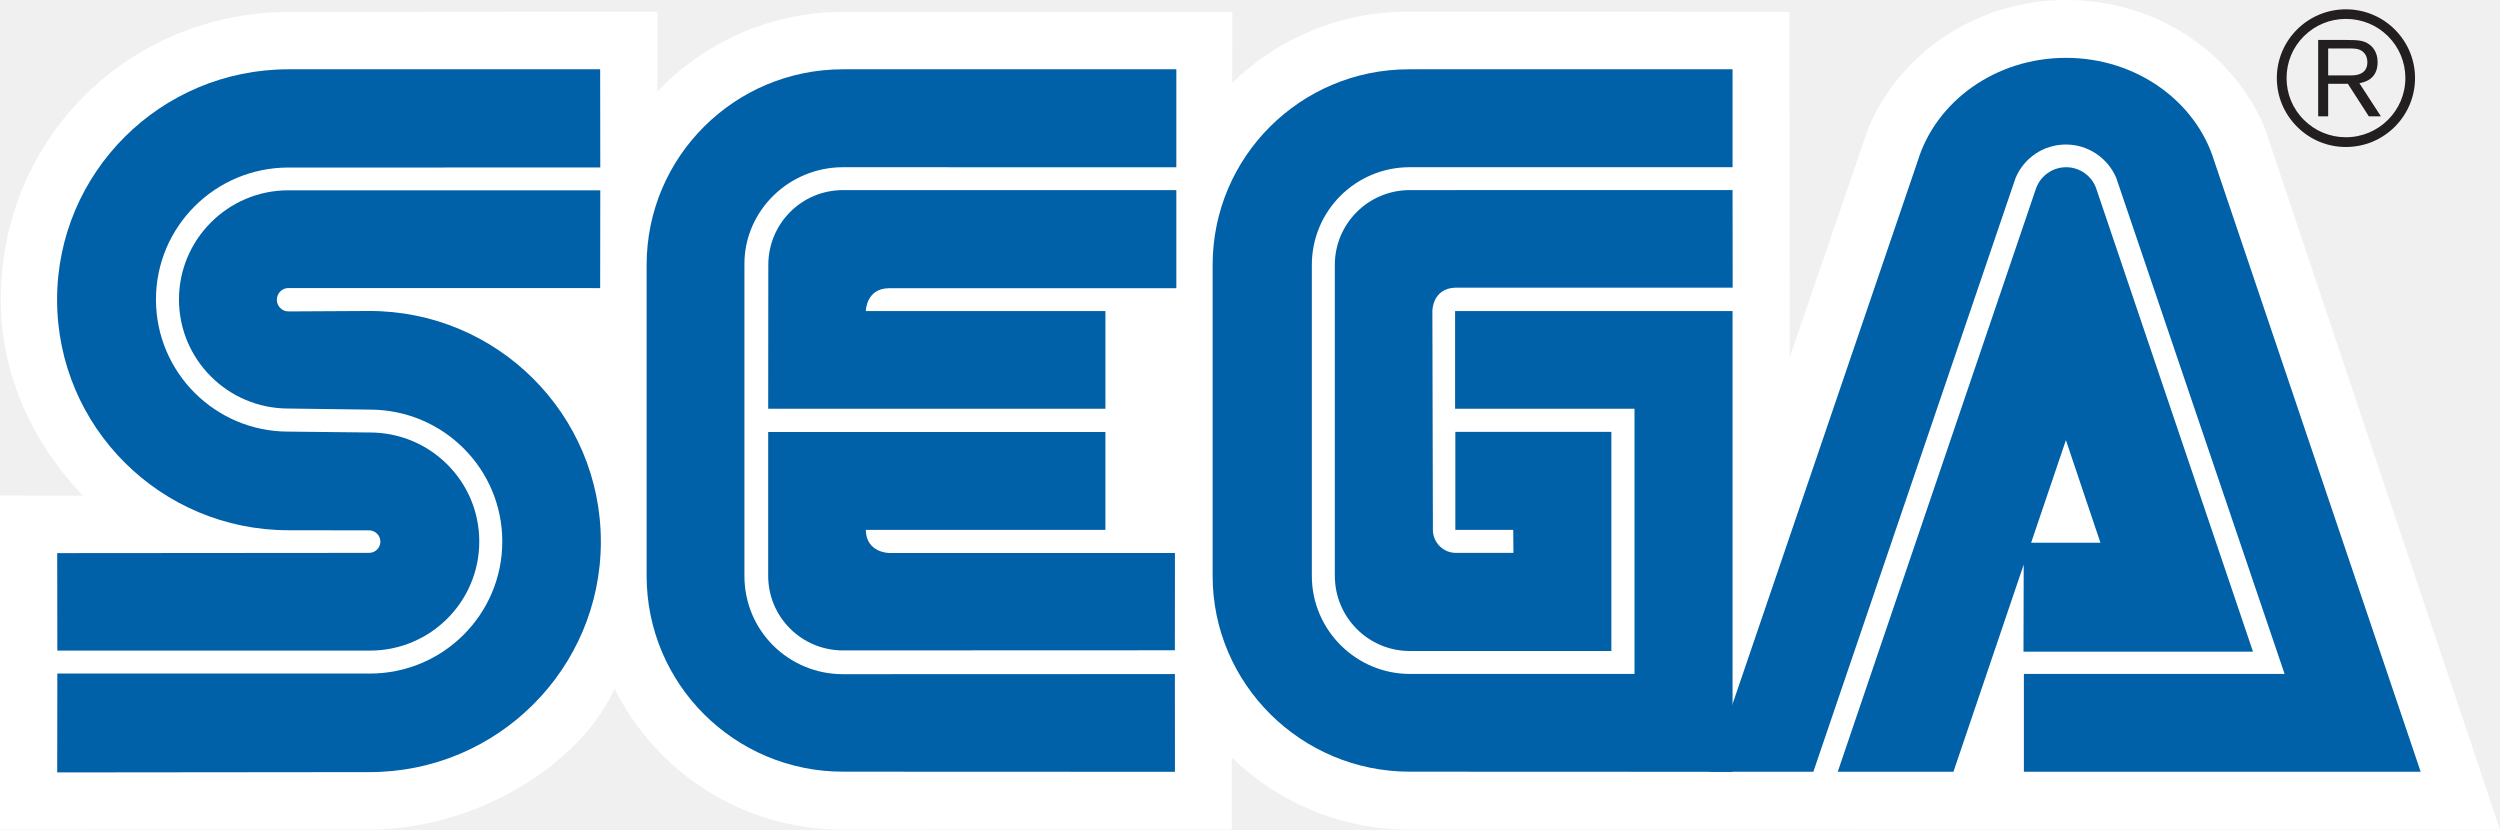
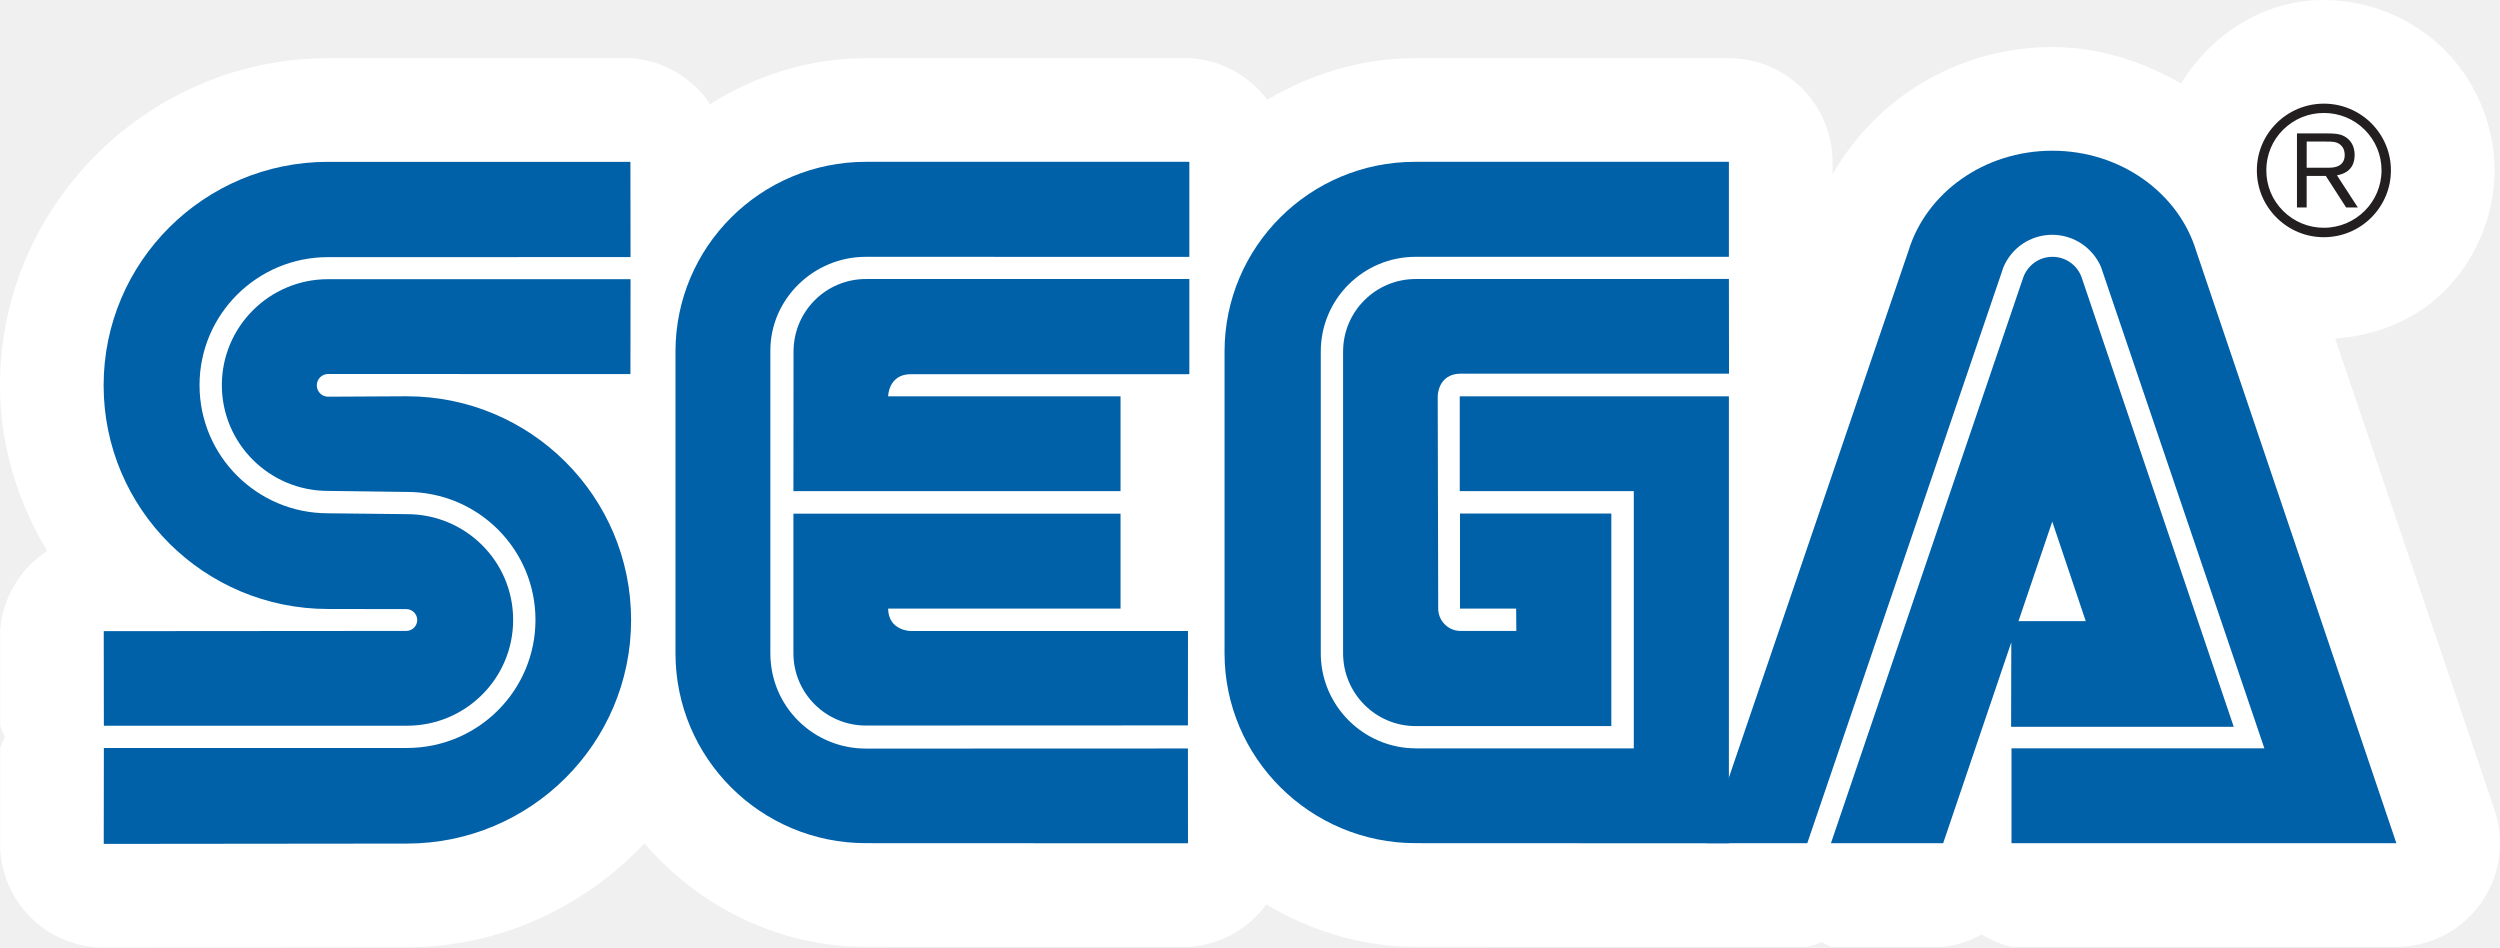
- <svg xmlns="http://www.w3.org/2000/svg" version="1.1" width="300" height="99.565" id="svg3668">
+ <svg xmlns="http://www.w3.org/2000/svg" version="1.1" width="168.861" height="64" id="svg3668">
  <defs id="defs3672" />
-   <path d="m 147.808,90.894 c 5.508,5.349 13.019,8.656 21.303,8.656 L 300,99.565 271.732,15.233 C 267.871,6.274 258.813,0 247.934,0 237.101,0 227.906,6.479 224.189,15.401 L 214.766,42.872 214.729,1.419 169.02,1.396 c -8.262,0 -15.689,3.224 -21.159,8.557 l 0.016,-8.52 h -46.801 c -8.717,0 -16.645,3.717 -22.19,9.559 V 1.396 L 34.776,1.434 C 15.734,1.418 0.114,16.303 0.091,35.983 c 0,9.111 3.982,17.374 9.854,23.496 L 0,59.463 V 99.55 L 44.442,99.542 C 56.929,99.527 69.303,91.993 73.604,82.966 l 0.129,-0.371 c 4.969,10.036 15.339,16.955 27.341,16.955 l 46.733,-0.008 v -8.648" style="fill:#ffffff" id="path3644" />
-   <path d="m 6.866,92.691 37.477,-0.038 c 15.333,0 27.759,-12.388 27.759,-27.652 0,-15.294 -12.426,-27.683 -27.759,-27.683 l -9.733,0.053 c -0.767,0 -1.389,-0.629 -1.389,-1.403 0,-0.774 0.622,-1.404 1.389,-1.404 l 37.409,0.008 0.015,-11.736 H 34.602 c -7.237,0 -13.125,5.879 -13.125,13.102 0,7.23 5.887,13.086 13.125,13.086 l 9.779,0.129 c 8.785,0 15.894,7.085 15.894,15.826 0,8.747 -7.108,15.848 -15.894,15.848 H 6.881 L 6.866,92.691" style="fill:#0060a8" id="path3646" />
-   <path d="m 6.881,78.072 h 37.5 c 7.26,0 13.132,-5.856 13.132,-13.094 0,-7.23 -5.872,-13.079 -13.132,-13.079 l -9.779,-0.106 c -8.77,0 -15.886,-7.093 -15.886,-15.856 0,-8.739 7.116,-15.833 15.886,-15.833 L 72.034,20.096 72.019,8.315 H 34.61 c -15.317,0 -27.759,12.374 -27.759,27.653 0,15.279 12.442,27.66 27.759,27.66 l 9.68,0.015 c 0.736,0 1.358,0.6 1.358,1.358 0,0.744 -0.622,1.343 -1.358,1.343 l -37.424,0.03 0.015,11.698" style="fill:#0060a8" id="path3648" />
-   <path d="M 101.158,80.902 C 94.656,80.902 89.33,75.72 89.33,69.104 V 31.666 c 0,-6.365 5.326,-11.6 11.828,-11.6 l 40.003,0.007 V 8.315 h -40.003 c -13.018,0 -23.563,10.507 -23.563,23.48 v 37.31 c 0,12.974 10.545,23.496 23.563,23.496 l 39.836,0.016 -0.008,-11.729 -39.828,0.014" style="fill:#0060a8" id="path3650" />
-   <path d="m 92.198,31.795 c 0,-4.961 3.991,-8.982 8.96,-8.982 h 40.003 v 11.774 h -34.465 c -2.761,0 -2.799,2.739 -2.799,2.739 H 132.65 V 49.047 H 92.184 l 0.014,-17.252" style="fill:#0060a8" id="path3652" />
-   <path d="m 101.158,78.05 c -4.954,0 -8.975,-3.998 -8.975,-8.945 V 51.838 h 40.466 v 11.745 h -28.753 c 0.038,2.761 2.799,2.775 2.799,2.775 h 34.298 l -0.008,11.676 -39.827,0.016" style="fill:#0060a8" id="path3654" />
-   <path d="m 169.194,80.872 c -6.479,0 -11.774,-5.28 -11.774,-11.768 v -37.31 c 0,-6.494 5.257,-11.729 11.743,-11.729 h 38.745 V 8.315 h -38.835 c -13.012,0 -23.557,10.507 -23.557,23.48 v 37.31 c 0,12.974 10.636,23.496 23.647,23.496 l 38.745,0.016 V 37.326 h -33.297 v 11.721 h 21.53 v 31.825 h -26.947" style="fill:#0060a8" id="path3656" />
-   <path d="m 160.181,69.104 c 0,4.971 4.021,9.014 8.982,9.014 h 24.201 V 51.823 H 174.64 v 11.76 h 6.949 l 0.022,2.761 h -6.918 c -1.51,0 -2.746,-1.251 -2.746,-2.761 l -0.062,-26.265 c 0,0 -0.008,-2.731 2.777,-2.799 h 33.259 l -0.015,-11.714 -38.745,0.008 c -4.961,0 -8.982,4.021 -8.982,8.982 v 37.309" style="fill:#0060a8" id="path3658" />
-   <path d="m 244.315,22.638 c 0.522,-1.494 1.941,-2.571 3.618,-2.571 1.678,0 3.111,1.077 3.619,2.571 l 18.808,55.563 h -27.54 l 0.03,-13.071 h 9.203 l -4.143,-12.313 -13.496,39.79 h -13.883 l 23.784,-69.969" style="fill:#0060a8" id="path3660" />
-   <path d="m 274.152,80.872 h -31.286 v 11.735 h 47.612 L 265.716,19.345 c -2.17,-7.146 -9.323,-12.403 -17.791,-12.403 -8.481,0 -15.612,5.234 -17.798,12.374 l -24.989,73.292 h 12.465 l 24.262,-71.244 c 0.985,-2.359 3.308,-4.021 6.039,-4.021 2.716,0 5.052,1.662 6.046,4.006 l 20.202,59.523" style="fill:#0060a8" id="path3662" />
-   <path d="m 281.504,17.639 c 2.216,0 4.302,-0.865 5.865,-2.42 1.562,-1.57 2.435,-3.641 2.435,-5.856 0,-2.2 -0.873,-4.264 -2.435,-5.834 -1.563,-1.547 -3.649,-2.412 -5.865,-2.412 -4.559,0 -8.284,3.695 -8.284,8.247 0,2.215 0.865,4.286 2.442,5.856 1.556,1.554 3.634,2.419 5.842,2.419 m -7.115,-8.277 c 0,-1.889 0.728,-3.679 2.085,-5.022 1.351,-1.343 3.141,-2.071 5.03,-2.071 1.912,0 3.702,0.729 5.053,2.071 1.343,1.343 2.087,3.133 2.087,5.022 0,3.922 -3.202,7.108 -7.14,7.108 -1.89,0 -3.68,-0.736 -5.03,-2.079 -1.358,-1.342 -2.085,-3.125 -2.085,-5.029 z" style="fill:#231f20" id="path3664" />
-   <path d="m 279.38,10.06 v 3.899 h -1.199 V 4.795 h 3.406 c 1.283,0.015 2.034,0.015 2.747,0.553 0.69,0.509 0.979,1.275 0.979,2.125 0,2.14 -1.744,2.42 -2.186,2.511 l 2.58,3.975 h -1.449 l -2.511,-3.899 h -2.367 m 0,-1.009 h 2.435 c 0.388,0 0.752,0 1.116,-0.091 0.85,-0.205 1.153,-0.812 1.153,-1.479 0,-0.243 -0.023,-0.857 -0.547,-1.282 -0.479,-0.402 -1.085,-0.387 -1.79,-0.387 h -2.367 z" style="fill:#231f20" id="path3666" />
+   <g id="path3646-8" style="opacity:1" transform="translate(-74.40625,195.7988)">
+     <path style="baseline-shift:baseline;display:inline;overflow:visible;vector-effect:none;fill:#ffffff;stroke-linecap:round;stroke-linejoin:round;enable-background:accumulate;stop-color:#000000;stop-opacity:1" d="m 231.367,-188.799 c -2.489,0 -4.523,2.017 -4.523,4.502 0,1.209 0.473,2.34 1.334,3.197 0.85,0.848 1.984,1.32 3.189,1.32 1.21,0 2.35,-0.471 3.203,-1.32 0.853,-0.857 1.33,-1.988 1.33,-3.197 0,-1.201 -0.477,-2.328 -1.33,-3.186 -0.853,-0.845 -1.993,-1.316 -3.203,-1.316 z m 0,0.629 c 1.044,0 2.022,0.398 2.76,1.131 0.733,0.733 1.139,1.711 1.139,2.742 0,2.141 -1.748,3.881 -3.898,3.881 -1.032,0 -2.009,-0.403 -2.746,-1.137 -0.741,-0.733 -1.139,-1.705 -1.139,-2.744 0,-1.031 0.398,-2.009 1.139,-2.742 0.738,-0.733 1.715,-1.131 2.746,-1.131 z m -1.814,1.379 v 5.004 h 0.654 v -2.129 H 231.5 l 1.371,2.129 h 0.791 l -1.408,-2.172 c 0.241,-0.05 1.193,-0.203 1.193,-1.371 0,-0.464 -0.158,-0.882 -0.535,-1.16 -0.389,-0.294 -0.799,-0.293 -1.5,-0.301 z m 0.654,0.555 H 231.5 c 0.385,0 0.717,-0.009 0.979,0.211 0.286,0.232 0.297,0.568 0.297,0.701 0,0.364 -0.165,0.695 -0.629,0.807 -0.199,0.05 -0.398,0.051 -0.609,0.051 h -1.33 z m -17.174,0.617 c -4.631,0 -8.525,2.857 -9.719,6.756 l -12.131,35.584 v -25.75 h -18.18 v 6.4 h 11.756 v 17.377 h -14.715 c -3.538,0 -6.428,-2.883 -6.428,-6.426 v -20.371 c 0,-3.546 2.871,-6.404 6.412,-6.404 h 21.154 v -6.416 h -21.203 c -7.105,0 -12.863,5.737 -12.863,12.82 v 20.371 c 0,7.084 5.808,12.828 12.912,12.828 l 21.154,0.01 v -0.006 h 5.293 l 13.248,-38.898 c 0.538,-1.288 1.806,-2.195 3.297,-2.195 1.483,0 2.758,0.908 3.301,2.188 l 11.031,32.5 h -17.082 v 6.406 h 25.996 l -13.52,-40.002 c -1.185,-3.902 -5.091,-6.771 -9.715,-6.771 z m -116.471,0.75 c -8.363,0 -15.156,6.757 -15.156,15.1 0,8.342 6.793,15.102 15.156,15.102 l 5.285,0.008 c 0.402,0 0.74,0.328 0.74,0.742 0,0.406 -0.338,0.732 -0.74,0.732 l -20.434,0.018 0.008,6.387 h 20.475 c 3.964,0 7.17,-3.198 7.17,-7.15 0,-3.948 -3.206,-7.141 -7.17,-7.141 l -5.34,-0.059 c -4.788,0 -8.674,-3.872 -8.674,-8.656 0,-4.772 3.885,-8.645 8.674,-8.645 l 20.439,-0.006 -0.008,-6.432 z m 36.336,0 c -7.108,0 -12.867,5.737 -12.867,12.82 v 20.371 c 0,7.084 5.759,12.83 12.867,12.83 l 21.75,0.008 -0.004,-6.404 -21.746,0.008 c -3.55,0 -6.459,-2.829 -6.459,-6.441 v -20.441 c 0,-3.475 2.909,-6.334 6.459,-6.334 l 21.842,0.004 v -6.42 z m 80.139,6.416 c -0.916,0 -1.69,0.589 -1.975,1.404 l -12.986,38.203 h 7.58 l 4.602,-13.568 -0.012,5.703 h 15.037 l -10.27,-30.338 c -0.277,-0.816 -1.06,-1.404 -1.977,-1.404 z m -21.854,1.496 -21.156,0.004 c -2.709,0 -4.904,2.196 -4.904,4.904 v 20.371 h 0.002 c 0,2.714 2.196,4.922 4.904,4.922 h 13.213 v -14.357 h -10.223 v 6.42 h 3.793 l 0.014,1.508 h -3.777 c -0.824,0 -1.5,-0.683 -1.5,-1.508 l -0.033,-14.34 c 0,0 -0.005,-1.492 1.516,-1.529 h 18.16 z m -58.285,0.004 c -2.713,0 -4.893,2.196 -4.893,4.904 l -0.008,9.42 h 22.094 v -6.4 h -15.699 c 0,0 0.022,-1.496 1.529,-1.496 h 18.818 v -6.428 z m -36.342,0.012 c -3.951,0 -7.166,3.211 -7.166,7.154 0,3.948 3.214,7.145 7.166,7.145 l 5.34,0.07 c 4.797,0 8.678,3.868 8.678,8.641 0,4.776 -3.881,8.654 -8.678,8.654 H 81.422 l -0.008,6.477 v 0.002 l 20.463,-0.021 c 8.372,0 15.156,-6.763 15.156,-15.098 0,-8.351 -6.784,-15.115 -15.156,-15.115 l -5.314,0.029 c -0.419,0 -0.76,-0.345 -0.76,-0.768 0,-0.423 0.341,-0.766 0.76,-0.766 l 20.426,0.004 0.008,-6.408 z m 31.441,15.836 v 9.428 c 0,2.701 2.195,4.885 4.9,4.885 l 21.746,-0.01 0.004,-6.375 h -18.729 c 0,0 -1.507,-0.008 -1.527,-1.516 h 15.699 v -6.412 z m 85.027,0.535 2.262,6.723 h -4.543 z" id="path2" />
+     <path style="baseline-shift:baseline;display:inline;overflow:visible;vector-effect:none;fill:#ffffff;stroke-linecap:round;stroke-linejoin:round;enable-background:accumulate;stop-color:#000000;stop-opacity:1" d="m 231.367,-195.799 c -4.097,0 -7.598,2.335 -9.645,5.633 -2.601,-1.477 -5.531,-2.453 -8.689,-2.453 -6.298,0 -11.881,3.386 -14.85,8.604 v -0.854 c -3.9e-4,-3.866 -3.134,-7 -7,-7 h -21.203 c -3.639,0 -7.026,1.069 -9.977,2.811 -1.247,-1.675 -3.178,-2.706 -5.264,-2.811 h -21.842 c -3.86,0 -7.456,1.168 -10.523,3.107 -1.212,-1.82 -3.204,-2.97 -5.387,-3.107 H 96.562 c -12.134,0 -22.156,9.957 -22.156,22.1 0,4.091 1.213,7.887 3.186,11.186 -1.857,1.204 -3.035,3.215 -3.178,5.424 l 0.008,6.387 c 0.088,0.254 0.192,0.502 0.309,0.744 -0.117,0.242 -0.22,0.49 -0.309,0.744 l -0.008,6.477 v 0.008 0.002 c 3.85e-4,3.869 3.139,7.004 7.008,7 l 20.455,-0.021 c 6.309,0 12.003,-2.725 16.057,-7.012 3.658,4.231 8.992,6.984 14.963,6.984 l 21.75,0.008 c 2.106,-0.111 4.05,-1.166 5.291,-2.871 2.979,1.774 6.408,2.861 10.088,2.861 l 21.154,0.01 c 0.005,-0.002 0.009,-0.004 0.014,-0.006 h 5.283 c 0.335,-0.081 0.664,-0.187 0.984,-0.316 0.2,0.116 0.405,0.221 0.615,0.316 h 7.58 c 0.913,-0.105 1.796,-0.389 2.6,-0.836 0.624,0.382 1.304,0.664 2.016,0.836 h 25.996 c 4.79,-8.9e-4 8.165,-4.704 6.631,-9.242 l -10.762,-31.846 c 2.748,-0.193 5.414,-1.256 7.371,-3.203 0.008,-0.008 0.017,-0.017 0.025,-0.025 2.103,-2.113 3.367,-5.084 3.367,-8.135 0,-3.055 -1.271,-6.017 -3.367,-8.123 -0.013,-0.012 -0.026,-0.025 -0.039,-0.037 -2.142,-2.12 -5.098,-3.342 -8.127,-3.342 z m -7.67,3.785 c -0.001,10e-4 -9.2e-4,0.003 -0.002,0.004 -0.003,0.003 -0.007,0.003 -0.01,0.006 z" id="path3" />
+   </g>
+   <g id="g1" transform="translate(-58.75779,101.9561)">
+     <path d="m 65.765,-44.956 20.463,-0.021 c 8.372,0 15.157,-6.764 15.157,-15.098 0,-8.351 -6.785,-15.115 -15.157,-15.115 l -5.314,0.029 c -0.419,0 -0.758,-0.343 -0.758,-0.766 0,-0.423 0.34,-0.767 0.758,-0.767 l 20.426,0.004 0.008,-6.408 H 80.909 c -3.951,0 -7.166,3.21 -7.166,7.154 0,3.948 3.214,7.145 7.166,7.145 l 5.339,0.07 c 4.797,0 8.678,3.868 8.678,8.641 0,4.776 -3.881,8.653 -8.678,8.653 H 65.773 l -0.008,6.478" style="fill:#0060a8;stroke-width:0.546" id="path3646" />
+     <path d="m 65.773,-52.938 h 20.475 c 3.964,0 7.17,-3.197 7.17,-7.149 0,-3.948 -3.206,-7.141 -7.17,-7.141 l -5.339,-0.058 c -4.788,0 -8.674,-3.873 -8.674,-8.657 0,-4.772 3.885,-8.645 8.674,-8.645 l 20.438,-0.004 -0.008,-6.433 H 80.914 c -8.363,0 -15.157,6.756 -15.157,15.099 0,8.342 6.793,15.103 15.157,15.103 l 5.285,0.008 c 0.402,0 0.741,0.328 0.741,0.741 0,0.406 -0.34,0.733 -0.741,0.733 l -20.434,0.016 0.008,6.387" style="fill:#0060a8;stroke-width:0.546" id="path3648" />
+     <path d="m 117.249,-51.393 c -3.55,0 -6.458,-2.829 -6.458,-6.442 v -20.441 c 0,-3.475 2.908,-6.334 6.458,-6.334 l 21.842,0.004 v -6.42 h -21.842 c -7.108,0 -12.866,5.737 -12.866,12.82 v 20.372 c 0,7.084 5.758,12.829 12.866,12.829 l 21.751,0.009 -0.004,-6.404 -21.746,0.008" style="fill:#0060a8;stroke-width:0.546" id="path3650" />
+     <path d="m 112.357,-78.206 c 0,-2.709 2.179,-4.904 4.892,-4.904 h 21.842 v 6.429 H 120.273 c -1.508,0 -1.528,1.496 -1.528,1.496 h 15.699 v 6.4 h -22.095 l 0.008,-9.42" style="fill:#0060a8;stroke-width:0.546" id="path3652" />
+     <path d="m 117.249,-52.95 c -2.705,0 -4.9,-2.183 -4.9,-4.884 v -9.428 h 22.095 v 6.413 h -15.699 c 0.021,1.508 1.528,1.515 1.528,1.515 h 18.727 l -0.004,6.375 -21.746,0.009" style="fill:#0060a8;stroke-width:0.546" id="path3654" />
+     <path d="m 154.397,-51.409 c -3.538,0 -6.429,-2.883 -6.429,-6.425 v -20.372 c 0,-3.546 2.87,-6.404 6.412,-6.404 h 21.155 v -6.416 h -21.204 c -7.105,0 -12.862,5.737 -12.862,12.82 v 20.372 c 0,7.084 5.807,12.829 12.911,12.829 l 21.155,0.009 v -30.189 h -18.18 v 6.4 h 11.756 v 17.377 h -14.713" style="fill:#0060a8;stroke-width:0.546" id="path3656" />
+     <path d="m 149.476,-57.835 c 0,2.714 2.195,4.922 4.904,4.922 h 13.214 v -14.357 h -10.223 v 6.421 h 3.794 l 0.012,1.508 h -3.777 c -0.824,0 -1.499,-0.683 -1.499,-1.508 l -0.034,-14.341 c 0,0 -0.004,-1.491 1.516,-1.528 h 18.16 l -0.008,-6.396 -21.155,0.004 c -2.709,0 -4.904,2.195 -4.904,4.904 v 20.371" style="fill:#0060a8;stroke-width:0.546" id="path3658" />
+     <path d="m 195.414,-83.205 c 0.285,-0.816 1.06,-1.404 1.975,-1.404 0.916,0 1.699,0.588 1.976,1.404 l 10.269,30.338 h -15.037 l 0.016,-7.137 h 5.025 l -2.262,-6.723 -7.369,21.726 h -7.58 l 12.986,-38.204" style="fill:#0060a8;stroke-width:0.546" id="path3660" />
+     <path d="M 211.705,-51.409 H 194.623 v 6.407 h 25.996 l -13.52,-40.002 c -1.185,-3.902 -5.09,-6.772 -9.714,-6.772 -4.631,0 -8.524,2.858 -9.718,6.756 l -13.644,40.018 h 6.806 l 13.247,-38.9 c 0.538,-1.288 1.806,-2.195 3.297,-2.195 1.483,0 2.758,0.907 3.301,2.187 l 11.03,32.5" style="fill:#0060a8;stroke-width:0.546" id="path3662" />
+     <path d="m 215.719,-85.935 c 1.21,0 2.349,-0.472 3.202,-1.321 0.853,-0.857 1.33,-1.988 1.33,-3.197 0,-1.201 -0.477,-2.328 -1.33,-3.185 -0.853,-0.845 -1.992,-1.317 -3.202,-1.317 -2.489,0 -4.523,2.017 -4.523,4.503 0,1.209 0.472,2.34 1.333,3.197 0.85,0.848 1.984,1.321 3.19,1.321 m -3.885,-4.519 c 0,-1.031 0.397,-2.009 1.138,-2.742 0.738,-0.733 1.715,-1.131 2.746,-1.131 1.044,0 2.021,0.398 2.759,1.131 0.733,0.733 1.14,1.711 1.14,2.742 0,2.141 -1.748,3.881 -3.898,3.881 -1.032,0 -2.009,-0.402 -2.746,-1.135 -0.741,-0.733 -1.138,-1.706 -1.138,-2.746 z" style="fill:#231f20;stroke-width:0.546" id="path3664" />
+     <path d="m 214.56,-90.073 v 2.129 h -0.655 v -5.004 h 1.86 c 0.701,0.008 1.111,0.008 1.5,0.302 0.377,0.278 0.535,0.696 0.535,1.16 0,1.168 -0.952,1.321 -1.194,1.371 l 1.409,2.17 h -0.791 l -1.371,-2.129 h -1.292 m 0,-0.551 h 1.33 c 0.212,0 0.411,0 0.609,-0.05 0.464,-0.112 0.63,-0.443 0.63,-0.808 0,-0.133 -0.013,-0.468 -0.299,-0.7 -0.262,-0.22 -0.592,-0.211 -0.977,-0.211 h -1.292 z" style="fill:#231f20;stroke-width:0.546" id="path3666" />
+   </g>
</svg>
